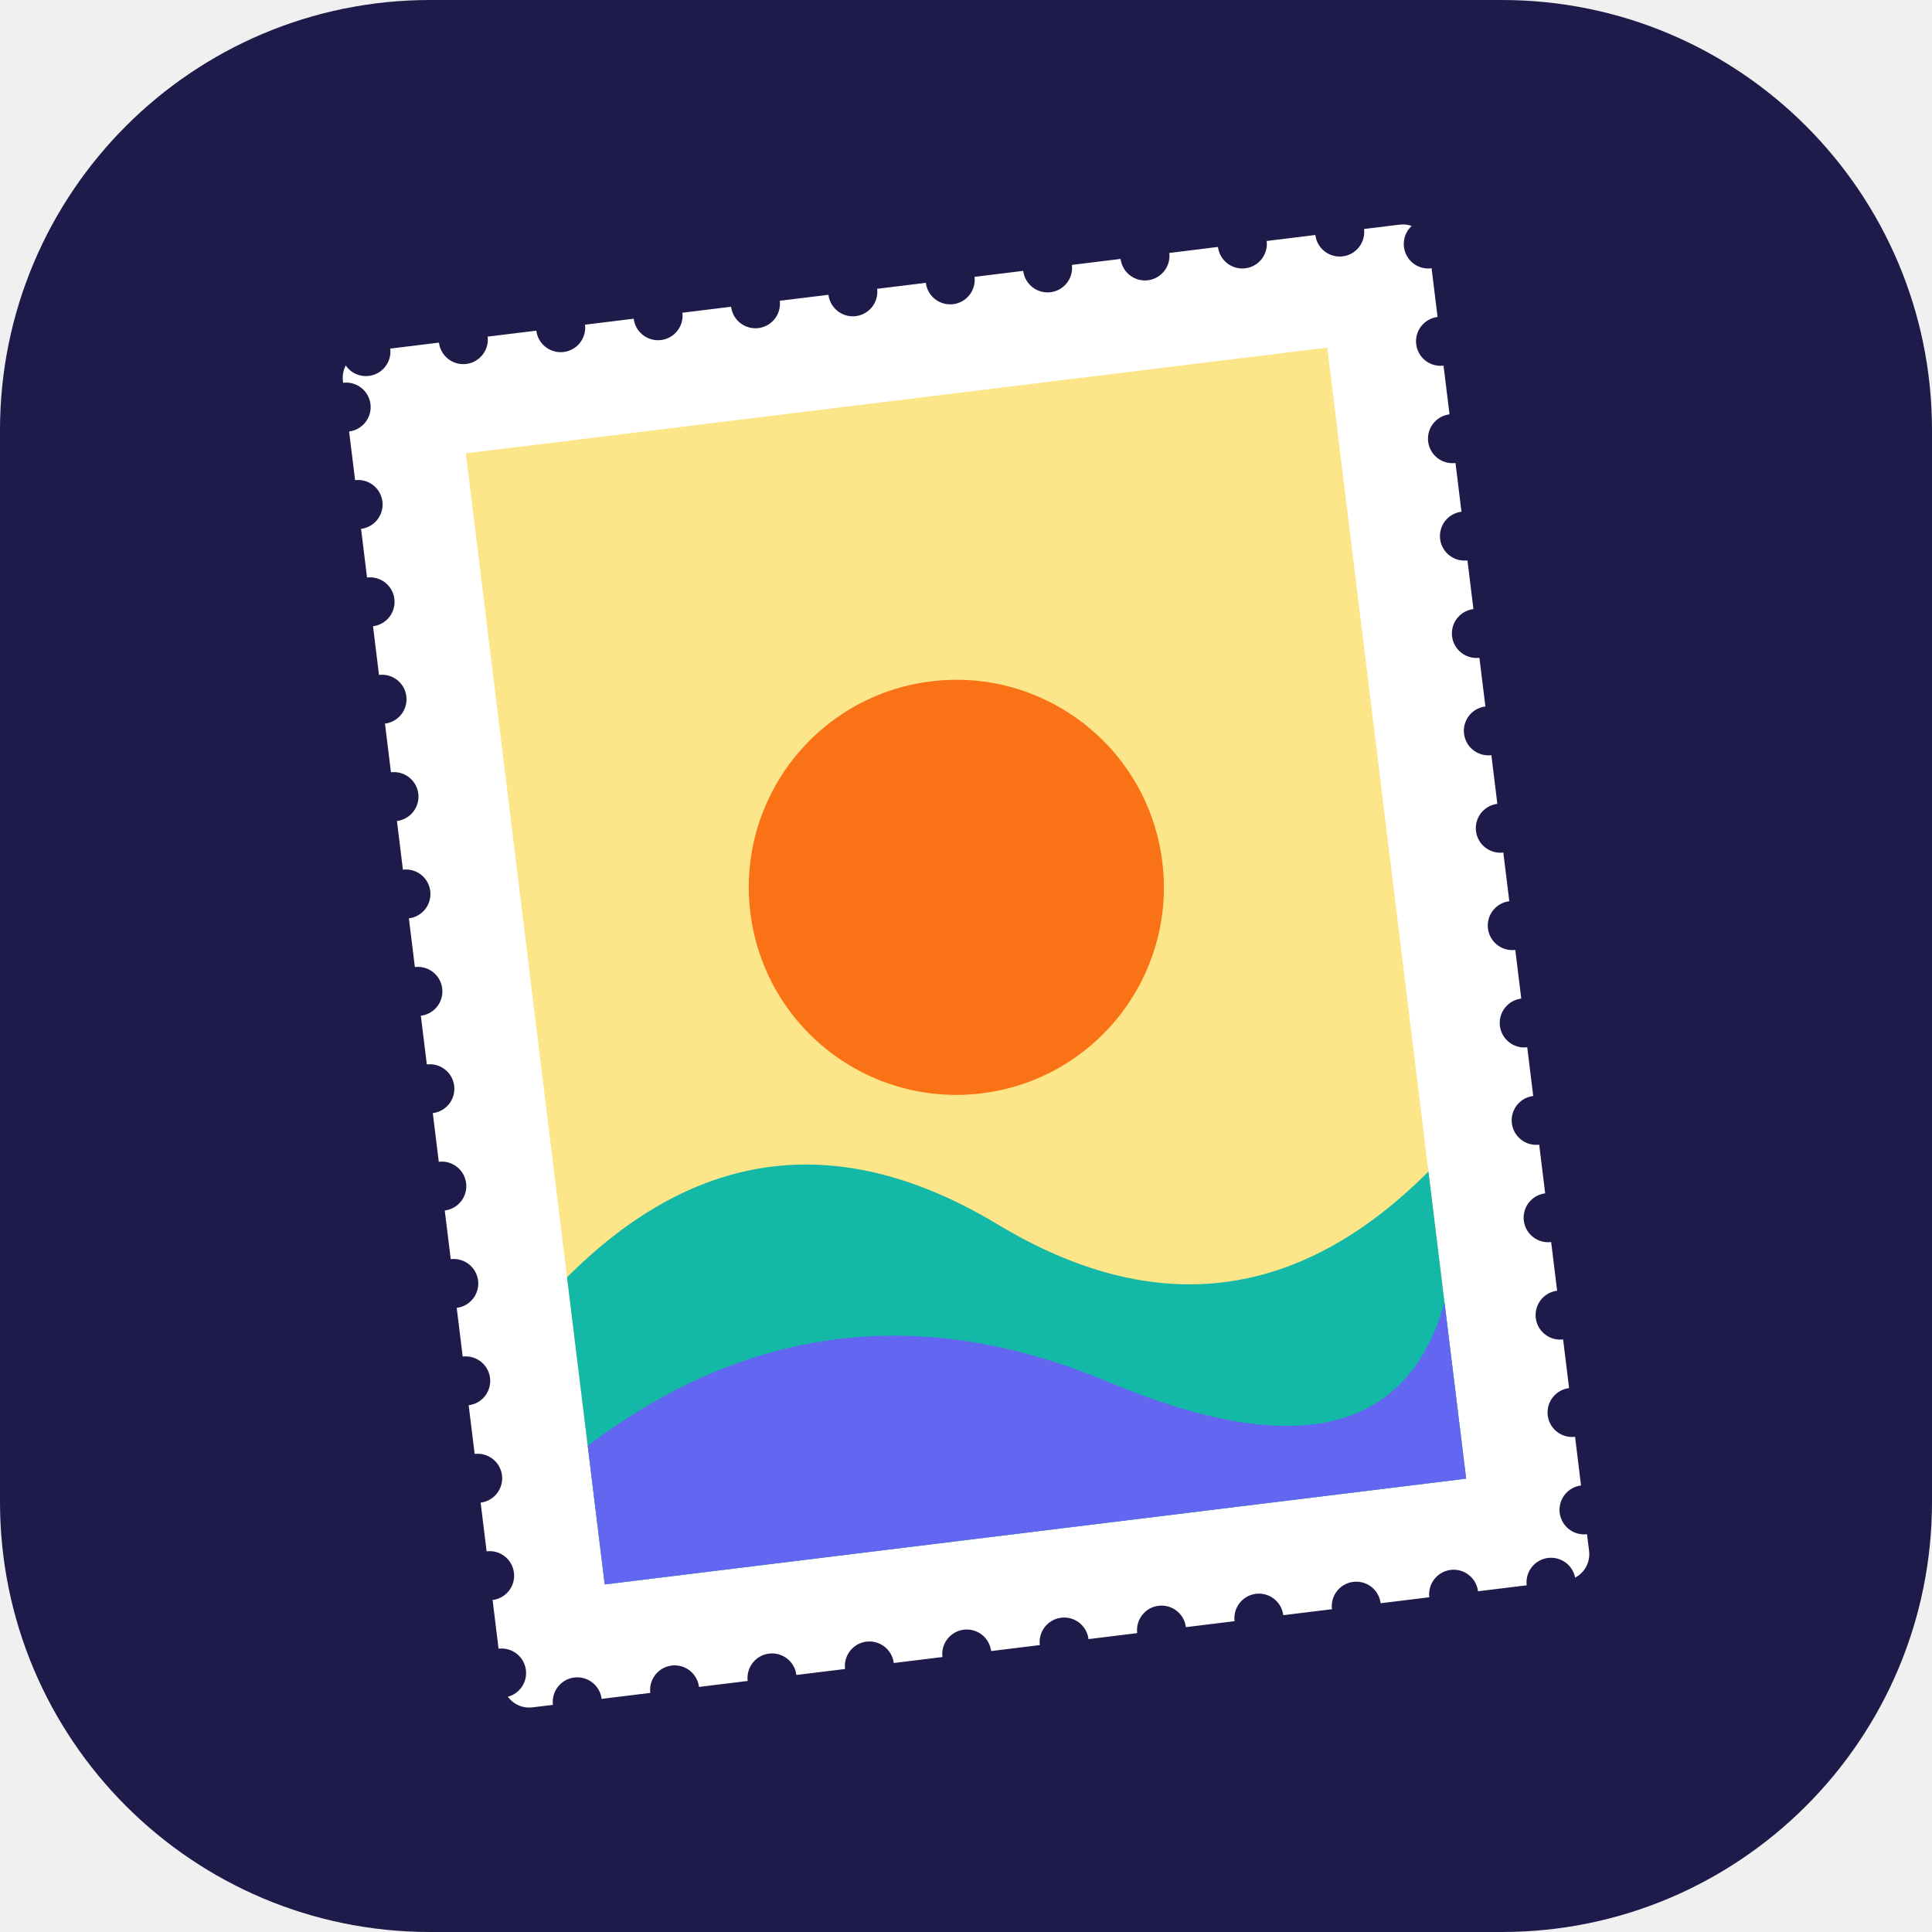
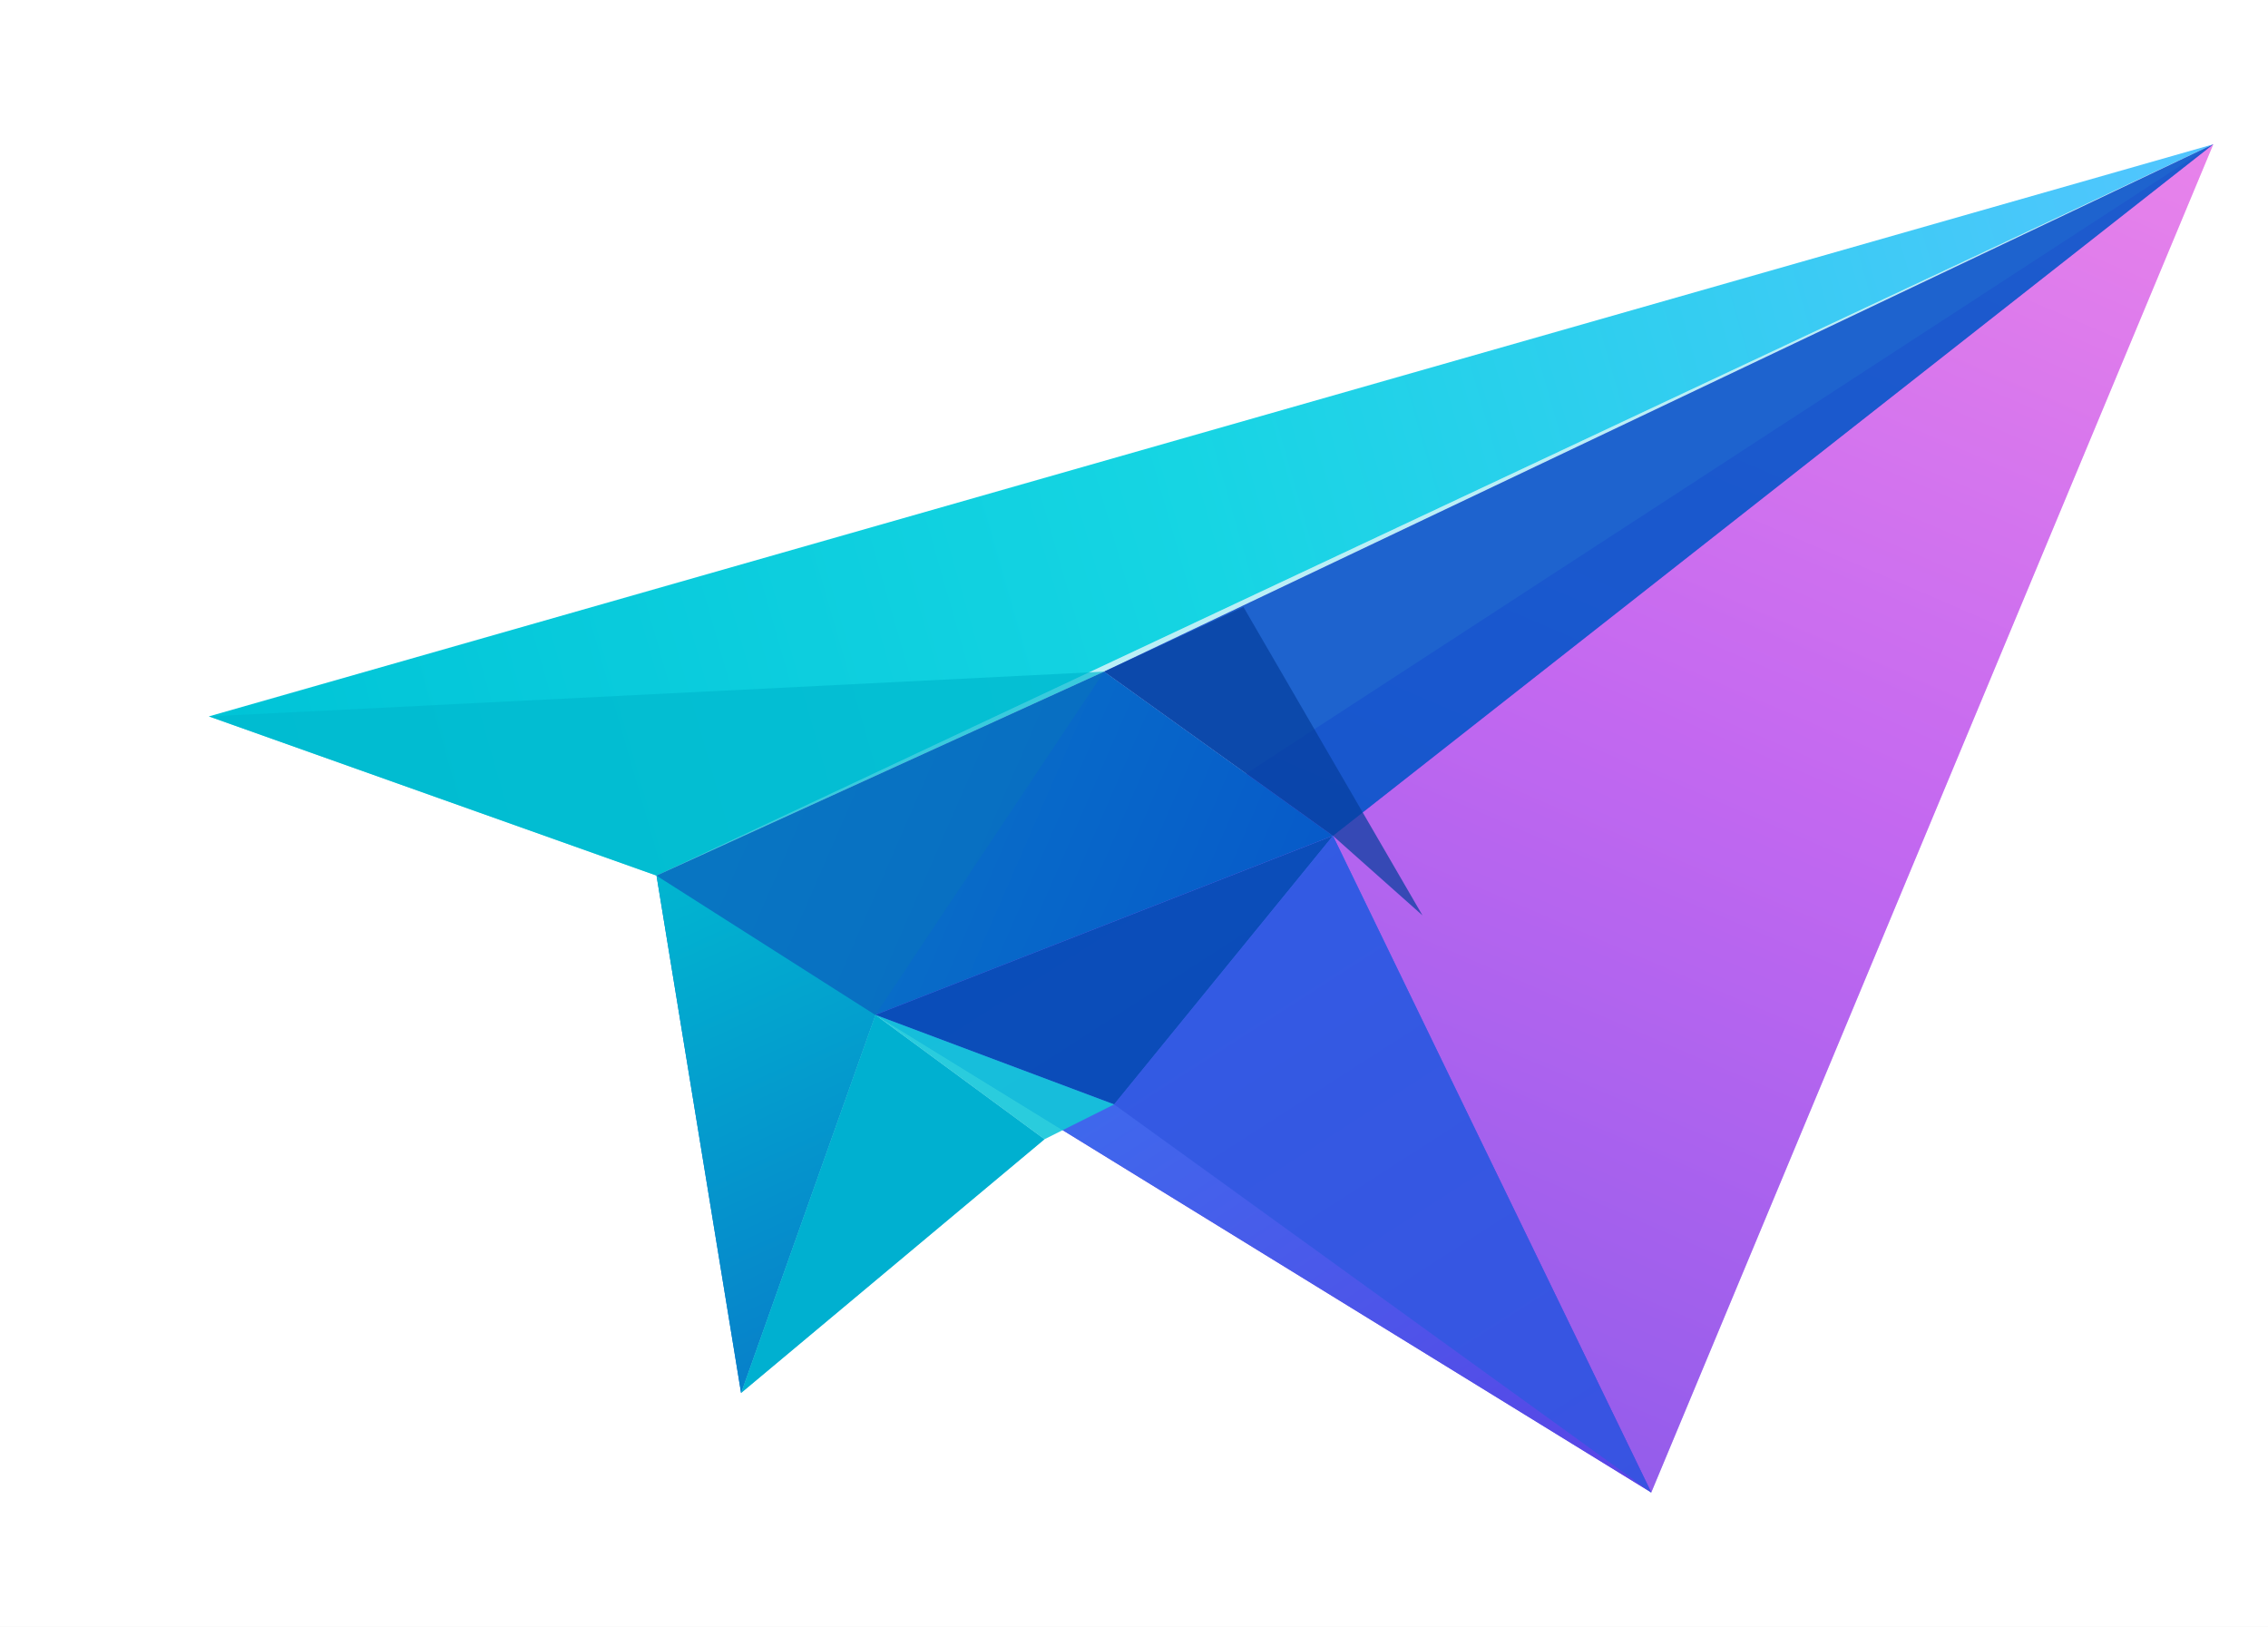
- <svg xmlns="http://www.w3.org/2000/svg" viewBox="0 0 1024 1024" width="1024" height="1024">
-   <rect width="1024" height="1024" rx="228" fill="#1e1b4b" />
-   <g transform="rotate(-7 512 512)">
-     <rect x="222" y="150" width="580" height="724" rx="14" fill="#fff" />
-     <rect x="222" y="150" width="580" height="724" rx="14" fill="none" stroke="#1e1b4b" stroke-width="26" stroke-dasharray="0 52" stroke-linecap="round" />
-     <rect x="282" y="210" width="460" height="604" fill="#fde68a" />
-     <circle cx="512" cy="470" r="110" fill="#f97316" />
-     <path d="M282 650Q397 560 512 650T742 650V814H282Z" fill="#14b8a6" />
-     <path d="M282 740Q420 660 560 740T742 720V814H282Z" fill="#6366f1" />
-   </g>
+ <svg xmlns="http://www.w3.org/2000/svg" width="456" height="327" viewBox="0 0 456 327" role="img" aria-labelledby="title desc">
+   <defs>
+     <linearGradient id="top" x1="45" y1="145" x2="445" y2="30" gradientUnits="userSpaceOnUse">
+       <stop stop-color="#00c4d7" />
+       <stop offset=".48" stop-color="#16d5e3" />
+       <stop offset="1" stop-color="#53c5ff" />
+     </linearGradient>
+     <linearGradient id="rightWing" x1="330" y1="295" x2="445" y2="28" gradientUnits="userSpaceOnUse">
+       <stop stop-color="#6648e9" />
+       <stop offset=".48" stop-color="#b65cf2" />
+       <stop offset="1" stop-color="#f58ae7" />
+     </linearGradient>
+     <linearGradient id="centerBlue" x1="135" y1="170" x2="365" y2="270" gradientUnits="userSpaceOnUse">
+       <stop stop-color="#0879c8" />
+       <stop offset=".52" stop-color="#0758c9" />
+       <stop offset="1" stop-color="#453ce4" />
+     </linearGradient>
+     <linearGradient id="deepBlue" x1="170" y1="130" x2="285" y2="245" gradientUnits="userSpaceOnUse">
+       <stop stop-color="#075db5" />
+       <stop offset="1" stop-color="#073a9c" />
+     </linearGradient>
+     <linearGradient id="cyanFold" x1="130" y1="170" x2="180" y2="280" gradientUnits="userSpaceOnUse">
+       <stop stop-color="#00b9d1" />
+       <stop offset="1" stop-color="#0879c9" />
+     </linearGradient>
+     <linearGradient id="violetFacet" x1="245" y1="160" x2="335" y2="300" gradientUnits="userSpaceOnUse">
+       <stop stop-color="#3673ee" />
+       <stop offset="1" stop-color="#5b43e6" />
+     </linearGradient>
+     <linearGradient id="leftFacet" x1="42" y1="145" x2="190" y2="215" gradientUnits="userSpaceOnUse">
+       <stop stop-color="#00b9d0" />
+       <stop offset="1" stop-color="#0789c9" />
+     </linearGradient>
+   </defs>
+   <rect width="456" height="327" fill="#fff" />
+   <path d="M42 144 L445 29 L132 176 Z" fill="url(#top)" />
+   <path d="M42 144 L222 135 L132 176 Z" fill="#00b9ce" opacity=".72" />
+   <path d="M222 135 L445 29 L132 176 Z" fill="#19c8e2" opacity=".30" />
+   <path d="M445 29 L332 300 L176 204 Z" fill="url(#rightWing)" />
+   <path d="M445 29 L332 300 L268 168 Z" fill="#d77aef" opacity=".42" />
+   <path d="M445 29 L268 168 L222 135 Z" fill="#5c39e8" opacity=".48" />
+   <path d="M132 176 L222 135 L268 168 L176 204 L149 280 Z" fill="url(#centerBlue)" />
+   <path d="M222 135 L445 29 L268 168 Z" fill="#0759c8" opacity=".86" />
+   <path d="M222 135 L250 122 L286 184 L268 168 Z" fill="#063f9e" opacity=".72" />
+   <path d="M176 204 L268 168 L332 300 Z" fill="url(#violetFacet)" />
+   <path d="M176 204 L268 168 L224 222 Z" fill="#0649b4" opacity=".9" />
+   <path d="M224 222 L268 168 L332 300 Z" fill="#3157e1" opacity=".82" />
+   <path d="M132 176 L176 204 L149 280 Z" fill="url(#cyanFold)" />
+   <path d="M176 204 L210 229 L149 280 Z" fill="#00a9cf" />
+   <path d="M176 204 L210 229 L224 222 Z" fill="#13c7d9" opacity=".9" />
+   <path d="M132 176 L222 135 L176 204 Z" fill="#0874bd" opacity=".58" />
+   <path d="M149 280 L176 204 L210 229 Z" fill="#00b6d2" opacity=".55" />
</svg>
